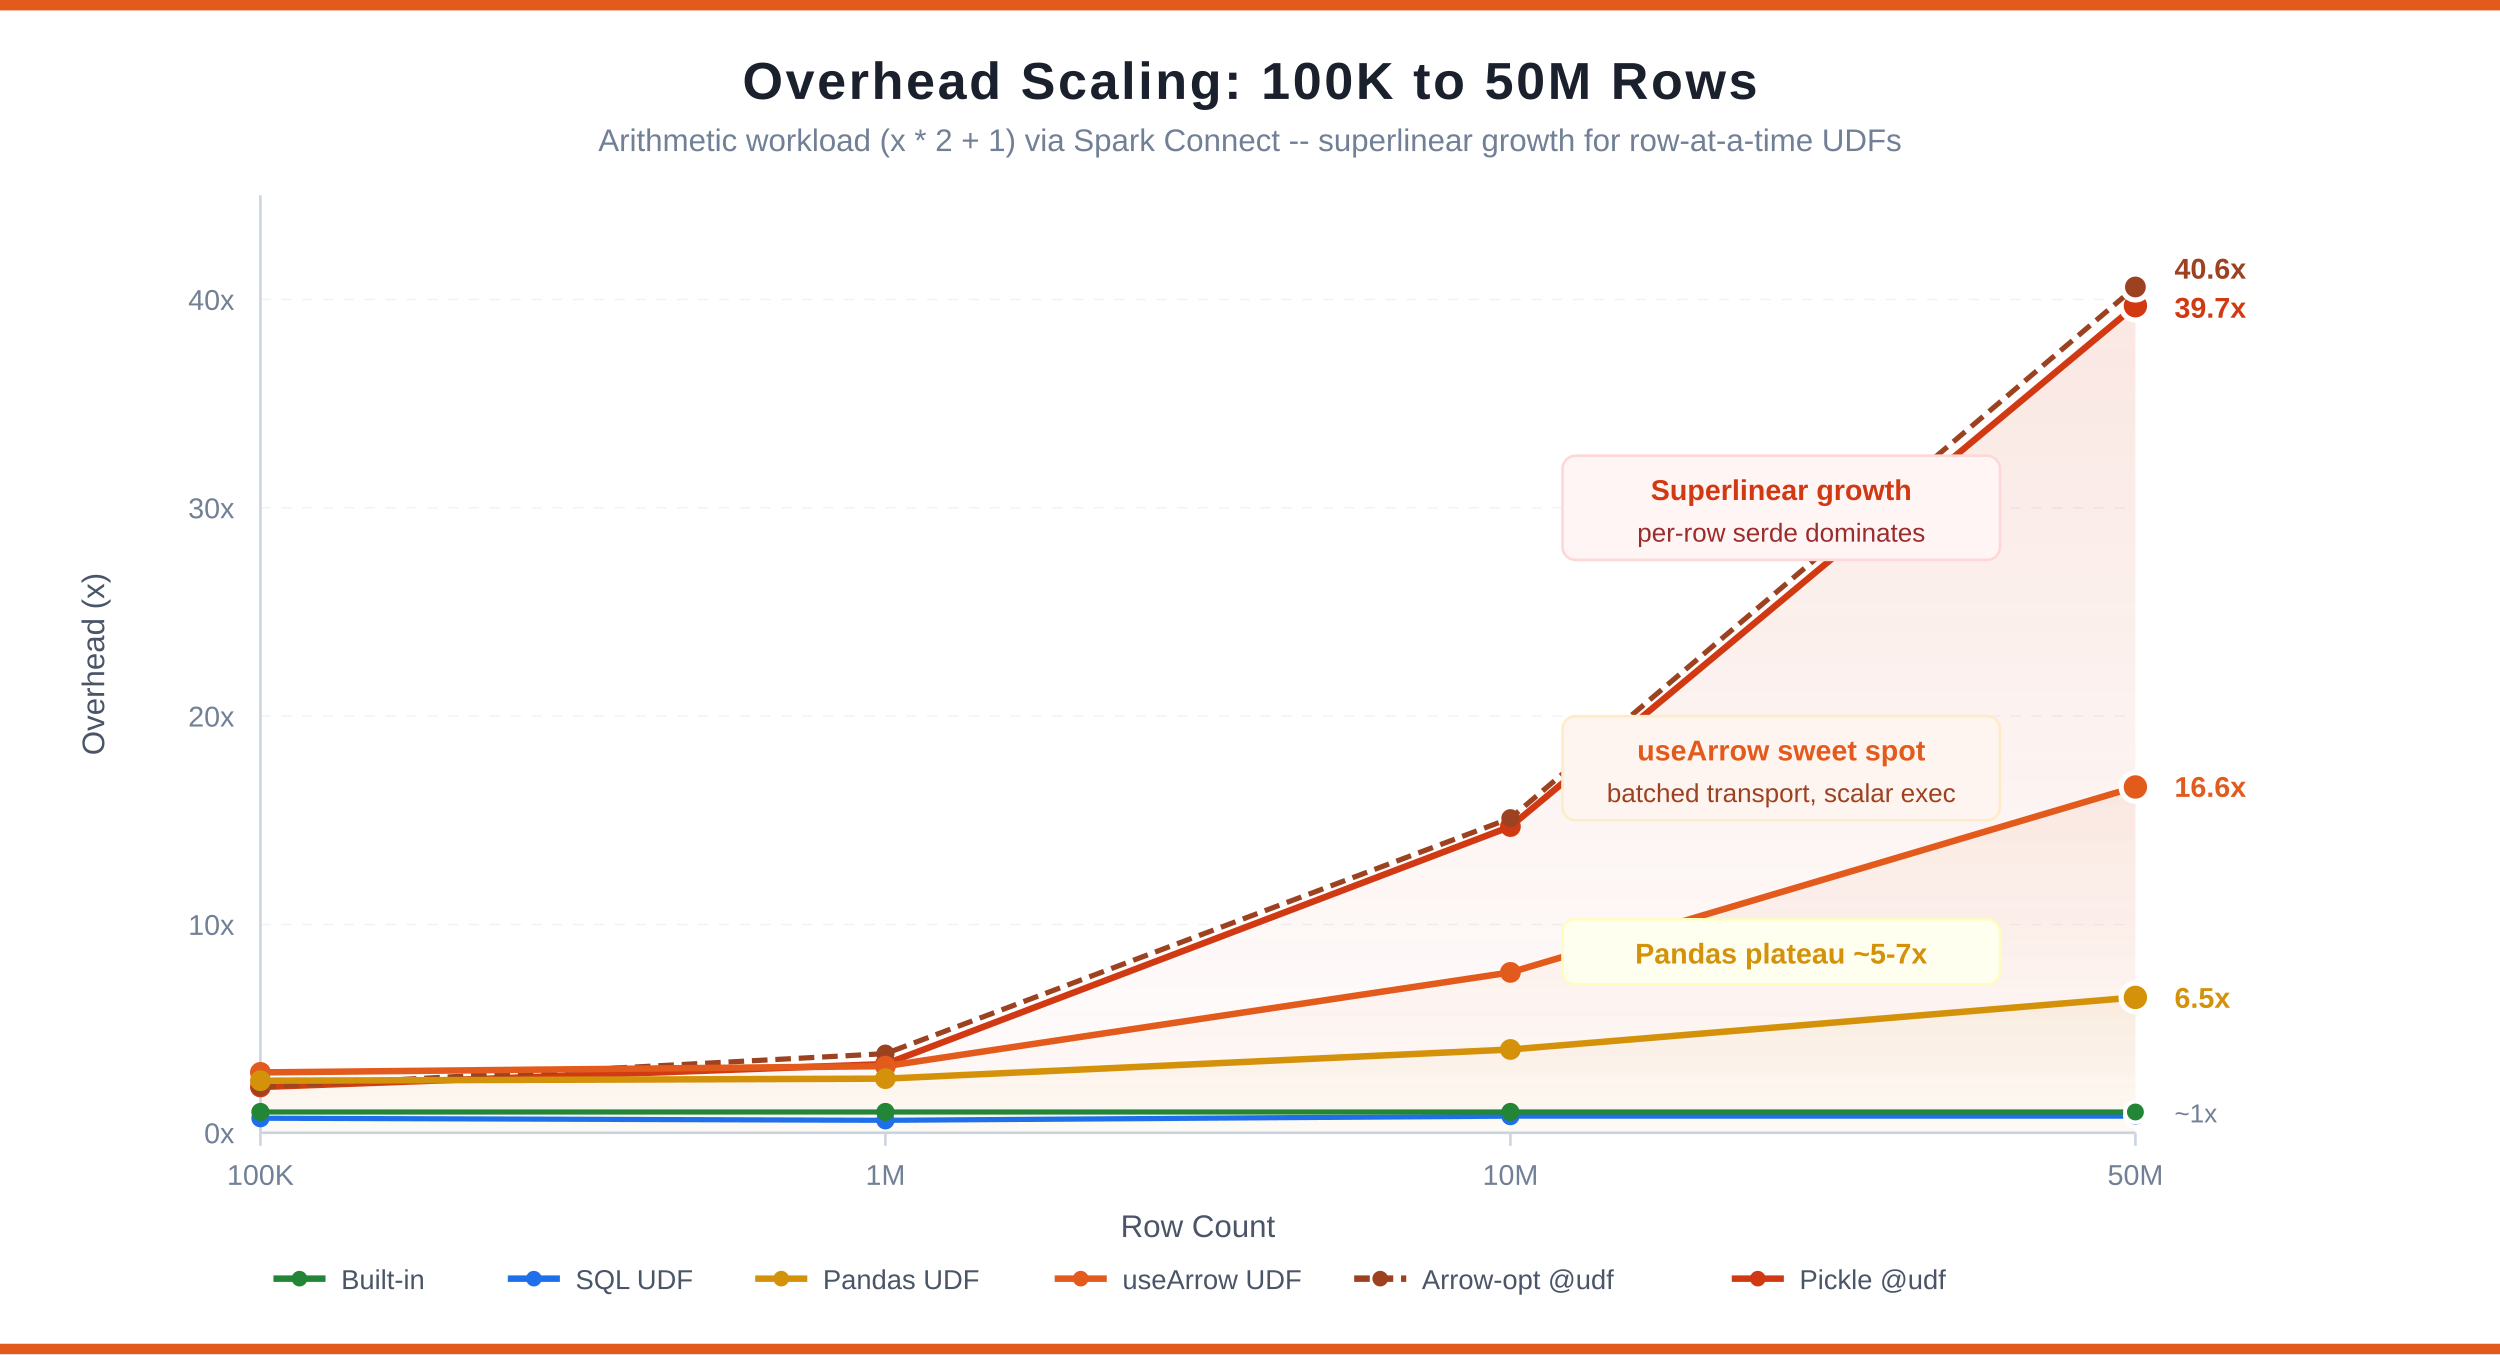
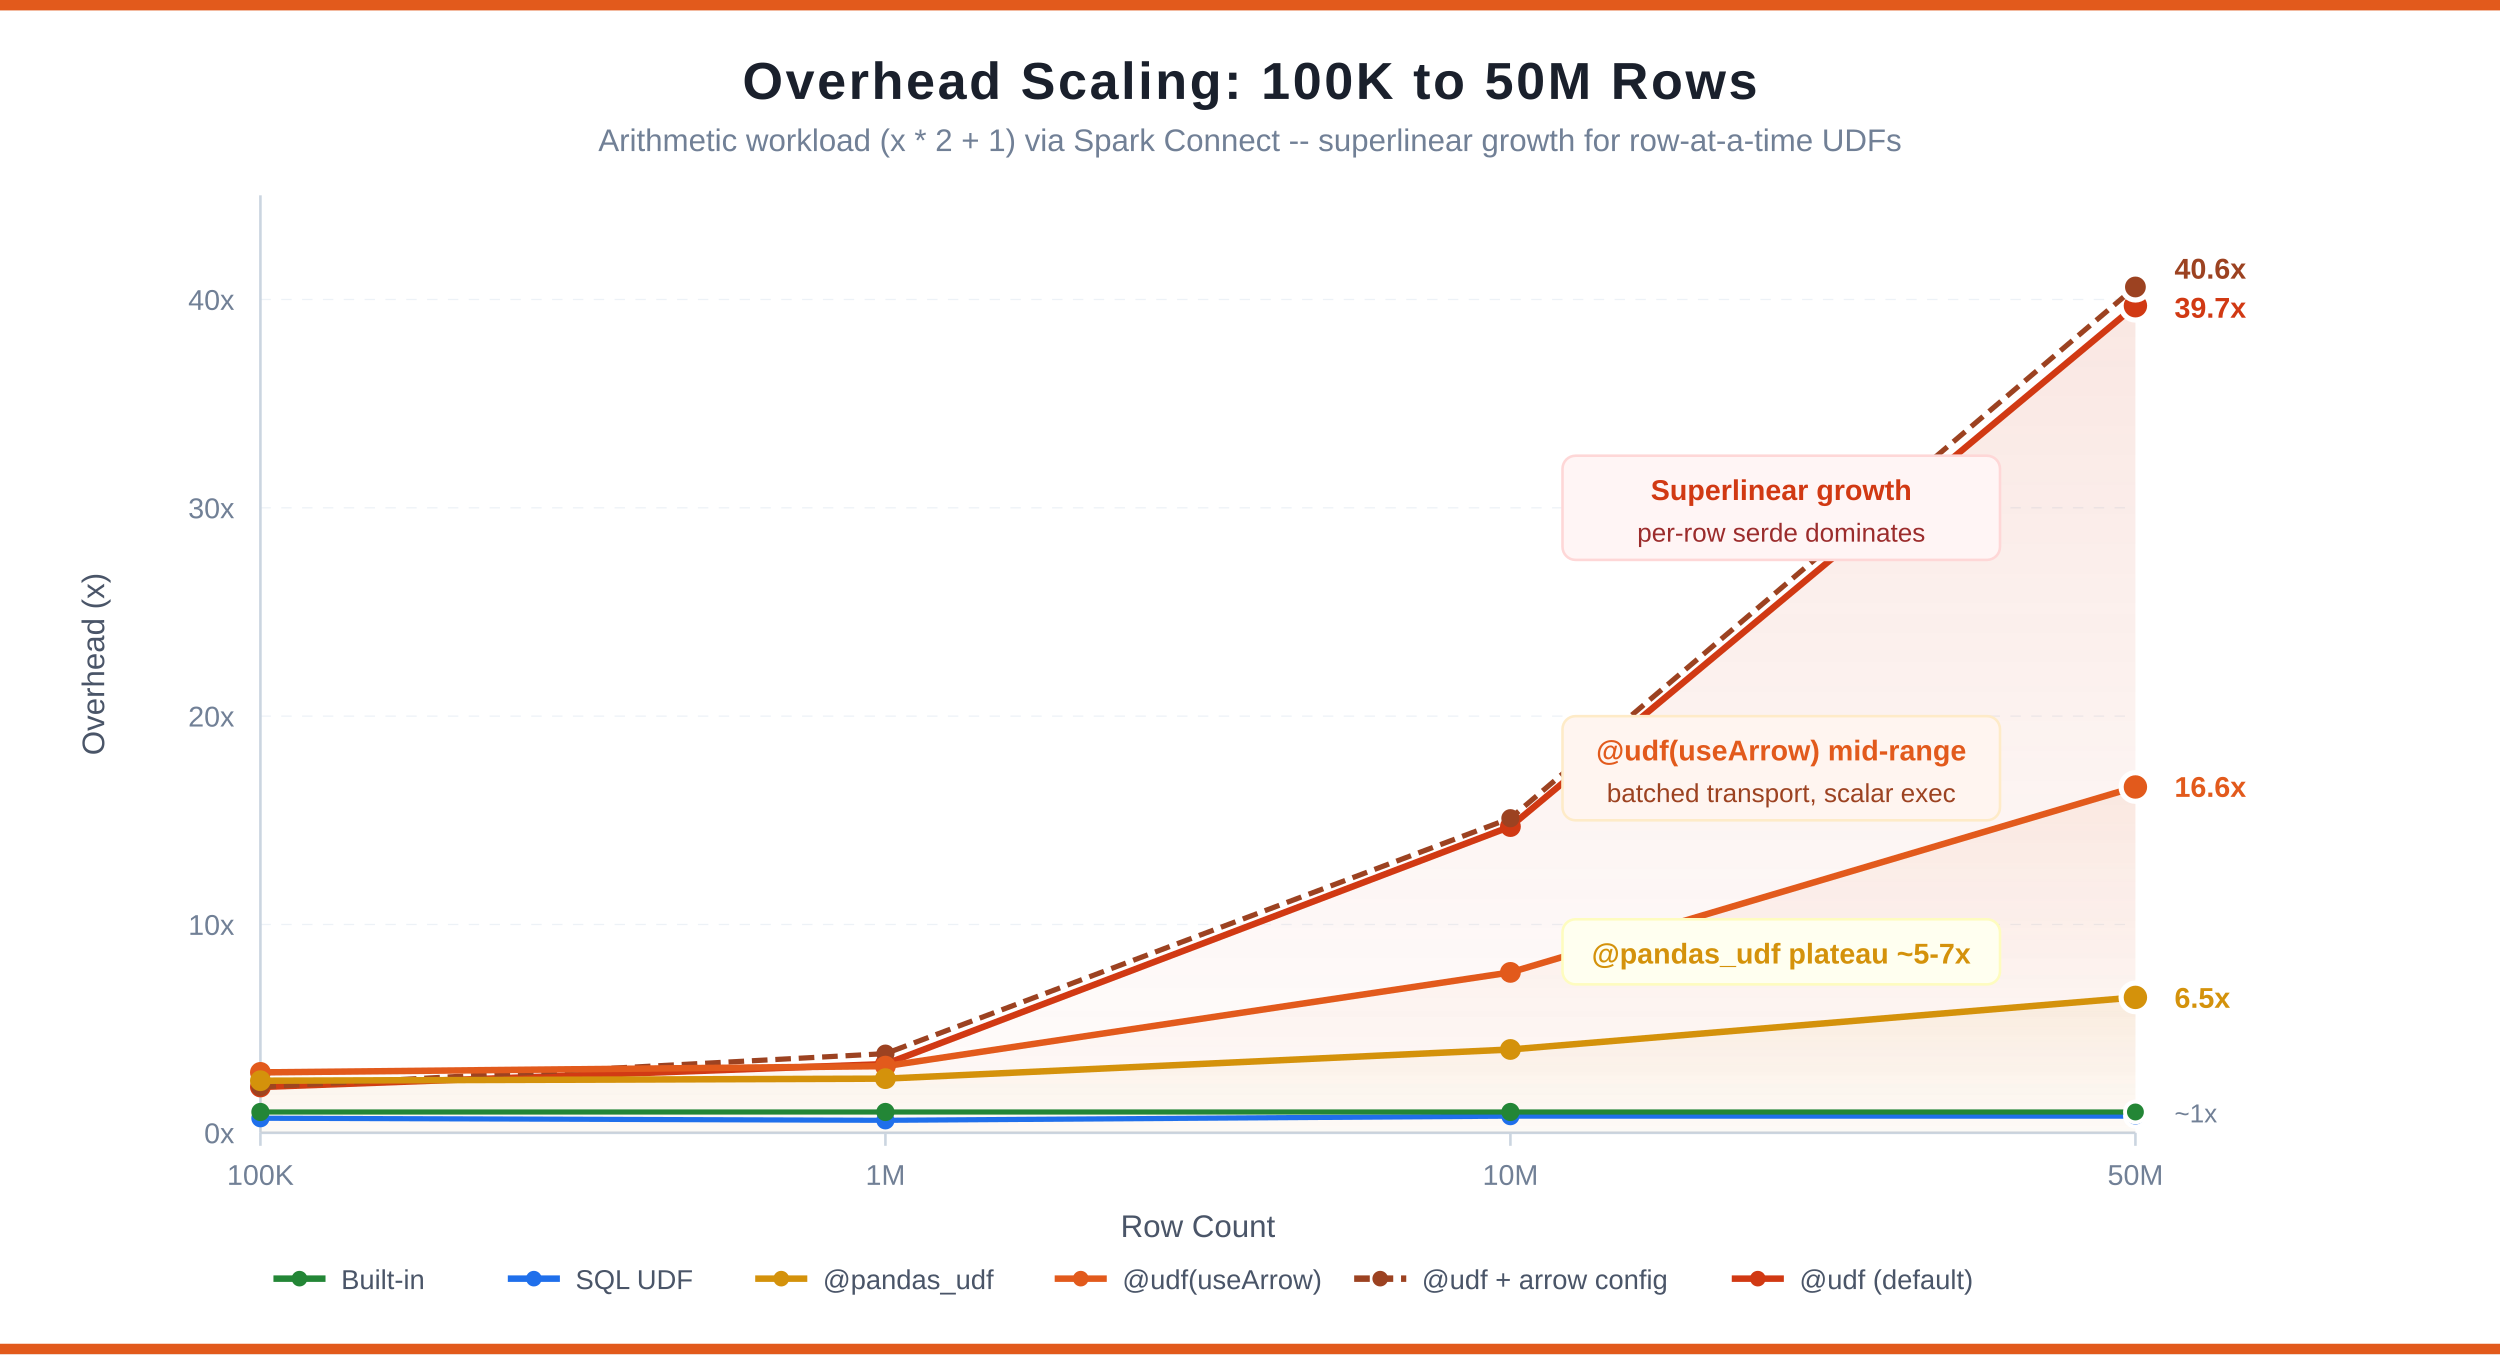
<svg xmlns="http://www.w3.org/2000/svg" viewBox="0 0 960 520" font-family="'Segoe UI', Arial, Helvetica, sans-serif">
  <defs>
    <linearGradient id="fill-pickle" x1="0" y1="0" x2="0" y2="1">
      <stop offset="0%" stop-color="#D13913" stop-opacity="0.12" />
      <stop offset="100%" stop-color="#D13913" stop-opacity="0.01" />
    </linearGradient>
    <linearGradient id="fill-arrow" x1="0" y1="0" x2="0" y2="1">
      <stop offset="0%" stop-color="#E25A1C" stop-opacity="0.08" />
      <stop offset="100%" stop-color="#E25A1C" stop-opacity="0.01" />
    </linearGradient>
    <linearGradient id="fill-pandas" x1="0" y1="0" x2="0" y2="1">
      <stop offset="0%" stop-color="#d4920b" stop-opacity="0.08" />
      <stop offset="100%" stop-color="#d4920b" stop-opacity="0.01" />
    </linearGradient>
  </defs>
  <rect width="960" height="520" fill="#FFFFFF" />
  <rect x="0" y="0" width="960" height="4" fill="#E25A1C" />
  <text x="480" y="38" font-size="20" fill="#1A202C" text-anchor="middle" font-weight="bold" letter-spacing="1">Overhead Scaling: 100K to 50M Rows</text>
  <text x="480" y="58" font-size="12" fill="#718096" text-anchor="middle">Arithmetic workload (x * 2 + 1) via Spark Connect -- superlinear growth for row-at-a-time UDFs</text>
  <g transform="translate(100, 75)">
    <g stroke="#EDF2F7" stroke-width="0.5" stroke-dasharray="4,4">
      <line x1="0" y1="360" x2="720" y2="360" />
      <line x1="0" y1="280" x2="720" y2="280" />
      <line x1="0" y1="200" x2="720" y2="200" />
      <line x1="0" y1="120" x2="720" y2="120" />
      <line x1="0" y1="40" x2="720" y2="40" />
    </g>
    <line x1="0" y1="0" x2="0" y2="360" stroke="#CBD5E0" stroke-width="1" />
    <g font-size="11" fill="#718096" text-anchor="end">
      <text x="-10" y="364">0x</text>
      <text x="-10" y="284">10x</text>
      <text x="-10" y="204">20x</text>
      <text x="-10" y="124">30x</text>
      <text x="-10" y="44">40x</text>
    </g>
    <text x="-60" y="180" font-size="12" fill="#4A5568" text-anchor="middle" transform="rotate(-90, -60, 180)">Overhead (x)</text>
    <line x1="0" y1="360" x2="720" y2="360" stroke="#CBD5E0" stroke-width="1" />
    <g font-size="11" fill="#718096" text-anchor="middle">
      <text x="0" y="380">100K</text>
      <text x="240" y="380">1M</text>
      <text x="480" y="380">10M</text>
      <text x="720" y="380">50M</text>
    </g>
    <text x="360" y="400" font-size="12" fill="#4A5568" text-anchor="middle">Row Count</text>
    <g stroke="#CBD5E0" stroke-width="1">
      <line x1="0" y1="360" x2="0" y2="365" />
      <line x1="240" y1="360" x2="240" y2="365" />
      <line x1="480" y1="360" x2="480" y2="365" />
      <line x1="720" y1="360" x2="720" y2="365" />
    </g>
    <polygon points="0,342.4 240,333.6 480,242.4 720,42.4 720,360 480,360 240,360 0,360" fill="url(#fill-pickle)" />
    <polyline points="0,342.4 240,333.6 480,242.4 720,42.4" fill="none" stroke="#D13913" stroke-width="2.5" stroke-linejoin="round" />
    <circle cx="0" cy="342.4" r="4" fill="#D13913" />
    <circle cx="240" cy="333.6" r="4" fill="#D13913" />
    <circle cx="480" cy="242.4" r="4" fill="#D13913" />
    <circle cx="720" cy="42.4" r="5.5" fill="#D13913" stroke="#FFFFFF" stroke-width="2" />
    <text x="735" y="47" font-size="11" fill="#D13913" font-weight="bold">39.7x</text>
    <polyline points="0,342.4 240,329.6 480,239.2 720,35.2" fill="none" stroke="#9C4221" stroke-width="2" stroke-linejoin="round" stroke-dasharray="6,3" />
    <circle cx="0" cy="342.4" r="3.5" fill="#9C4221" />
    <circle cx="240" cy="329.6" r="3.5" fill="#9C4221" />
    <circle cx="480" cy="239.2" r="3.5" fill="#9C4221" />
    <circle cx="720" cy="35.2" r="5" fill="#9C4221" stroke="#FFFFFF" stroke-width="2" />
    <text x="735" y="32" font-size="11" fill="#9C4221" font-weight="bold">40.6x</text>
    <polygon points="0,336.8 240,334.4 480,298.4 720,227.2 720,360 480,360 240,360 0,360" fill="url(#fill-arrow)" />
    <polyline points="0,336.8 240,334.4 480,298.4 720,227.2" fill="none" stroke="#E25A1C" stroke-width="2.5" stroke-linejoin="round" />
    <circle cx="0" cy="336.8" r="4" fill="#E25A1C" />
    <circle cx="240" cy="334.4" r="4" fill="#E25A1C" />
    <circle cx="480" cy="298.4" r="4" fill="#E25A1C" />
    <circle cx="720" cy="227.2" r="5.5" fill="#E25A1C" stroke="#FFFFFF" stroke-width="2" />
    <text x="735" y="231" font-size="11" fill="#E25A1C" font-weight="bold">16.6x</text>
    <polygon points="0,340.0 240,339.2 480,328.0 720,308.0 720,360 480,360 240,360 0,360" fill="url(#fill-pandas)" />
    <polyline points="0,340.0 240,339.2 480,328.0 720,308.0" fill="none" stroke="#d4920b" stroke-width="2.5" stroke-linejoin="round" />
    <circle cx="0" cy="340.0" r="4" fill="#d4920b" />
    <circle cx="240" cy="339.2" r="4" fill="#d4920b" />
    <circle cx="480" cy="328.0" r="4" fill="#d4920b" />
    <circle cx="720" cy="308.0" r="5.5" fill="#d4920b" stroke="#FFFFFF" stroke-width="2" />
    <text x="735" y="312" font-size="11" fill="#d4920b" font-weight="bold">6.5x</text>
    <polyline points="0,354.4 240,355.2 480,353.6 720,353.6" fill="none" stroke="#1f6feb" stroke-width="2" stroke-linejoin="round" />
    <circle cx="0" cy="354.4" r="3.5" fill="#1f6feb" />
    <circle cx="240" cy="355.2" r="3.5" fill="#1f6feb" />
    <circle cx="480" cy="353.6" r="3.5" fill="#1f6feb" />
    <circle cx="720" cy="353.6" r="4" fill="#1f6feb" stroke="#FFFFFF" stroke-width="1.5" />
    <polyline points="0,352.0 240,352.0 480,352.0 720,352.0" fill="none" stroke="#238636" stroke-width="2" stroke-linejoin="round" />
    <circle cx="0" cy="352.0" r="3.5" fill="#238636" />
    <circle cx="240" cy="352.0" r="3.5" fill="#238636" />
    <circle cx="480" cy="352.0" r="3.5" fill="#238636" />
    <circle cx="720" cy="352.0" r="4" fill="#238636" stroke="#FFFFFF" stroke-width="1.5" />
    <text x="735" y="356" font-size="10" fill="#718096">~1x</text>
    <g transform="translate(500, 100)">
      <rect x="0" y="0" width="168" height="40" rx="5" fill="#FFF5F5" stroke="#FED7D7" />
      <text x="84" y="17" font-size="11" fill="#D13913" text-anchor="middle" font-weight="600">Superlinear growth</text>
      <text x="84" y="33" font-size="10" fill="#9B2C2C" text-anchor="middle">per-row serde dominates</text>
    </g>
    <g transform="translate(500, 200)">
      <rect x="0" y="0" width="168" height="40" rx="5" fill="#FFF5F0" stroke="#FEEBC8" />
-       <text x="84" y="17" font-size="11" fill="#E25A1C" text-anchor="middle" font-weight="600">useArrow sweet spot</text>
+       <text x="84" y="17" font-size="11" fill="#E25A1C" text-anchor="middle" font-weight="600">@udf(useArrow) mid-range</text>
      <text x="84" y="33" font-size="10" fill="#9C4221" text-anchor="middle">batched transport, scalar exec</text>
    </g>
    <g transform="translate(500, 278)">
      <rect x="0" y="0" width="168" height="25" rx="5" fill="#FFFFF0" stroke="#FEFCBF" />
-       <text x="84" y="17" font-size="11" fill="#d4920b" text-anchor="middle" font-weight="600">Pandas plateau ~5-7x</text>
+       <text x="84" y="17" font-size="11" fill="#d4920b" text-anchor="middle" font-weight="600">@pandas_udf plateau ~5-7x</text>
    </g>
  </g>
  <g transform="translate(105, 485)" font-size="10.5">
    <line x1="0" y1="6" x2="20" y2="6" stroke="#238636" stroke-width="2.5" />
    <circle cx="10" cy="6" r="3" fill="#238636" />
    <text x="26" y="10" fill="#4A5568">Built-in</text>
    <line x1="90" y1="6" x2="110" y2="6" stroke="#1f6feb" stroke-width="2.5" />
    <circle cx="100" cy="6" r="3" fill="#1f6feb" />
    <text x="116" y="10" fill="#4A5568">SQL UDF</text>
    <line x1="185" y1="6" x2="205" y2="6" stroke="#d4920b" stroke-width="2.5" />
    <circle cx="195" cy="6" r="3" fill="#d4920b" />
-     <text x="211" y="10" fill="#4A5568">Pandas UDF</text>
+     <text x="211" y="10" fill="#4A5568">@pandas_udf</text>
    <line x1="300" y1="6" x2="320" y2="6" stroke="#E25A1C" stroke-width="2.5" />
    <circle cx="310" cy="6" r="3" fill="#E25A1C" />
-     <text x="326" y="10" fill="#4A5568">useArrow UDF</text>
+     <text x="326" y="10" fill="#4A5568">@udf(useArrow)</text>
    <line x1="415" y1="6" x2="435" y2="6" stroke="#9C4221" stroke-width="2.5" stroke-dasharray="6,3" />
    <circle cx="425" cy="6" r="3" fill="#9C4221" />
-     <text x="441" y="10" fill="#4A5568">Arrow-opt @udf</text>
+     <text x="441" y="10" fill="#4A5568">@udf + arrow config</text>
    <line x1="560" y1="6" x2="580" y2="6" stroke="#D13913" stroke-width="2.5" />
    <circle cx="570" cy="6" r="3" fill="#D13913" />
-     <text x="586" y="10" fill="#4A5568">Pickle @udf</text>
+     <text x="586" y="10" fill="#4A5568">@udf (default)</text>
  </g>
  <rect x="0" y="516" width="960" height="4" fill="#E25A1C" />
</svg>
